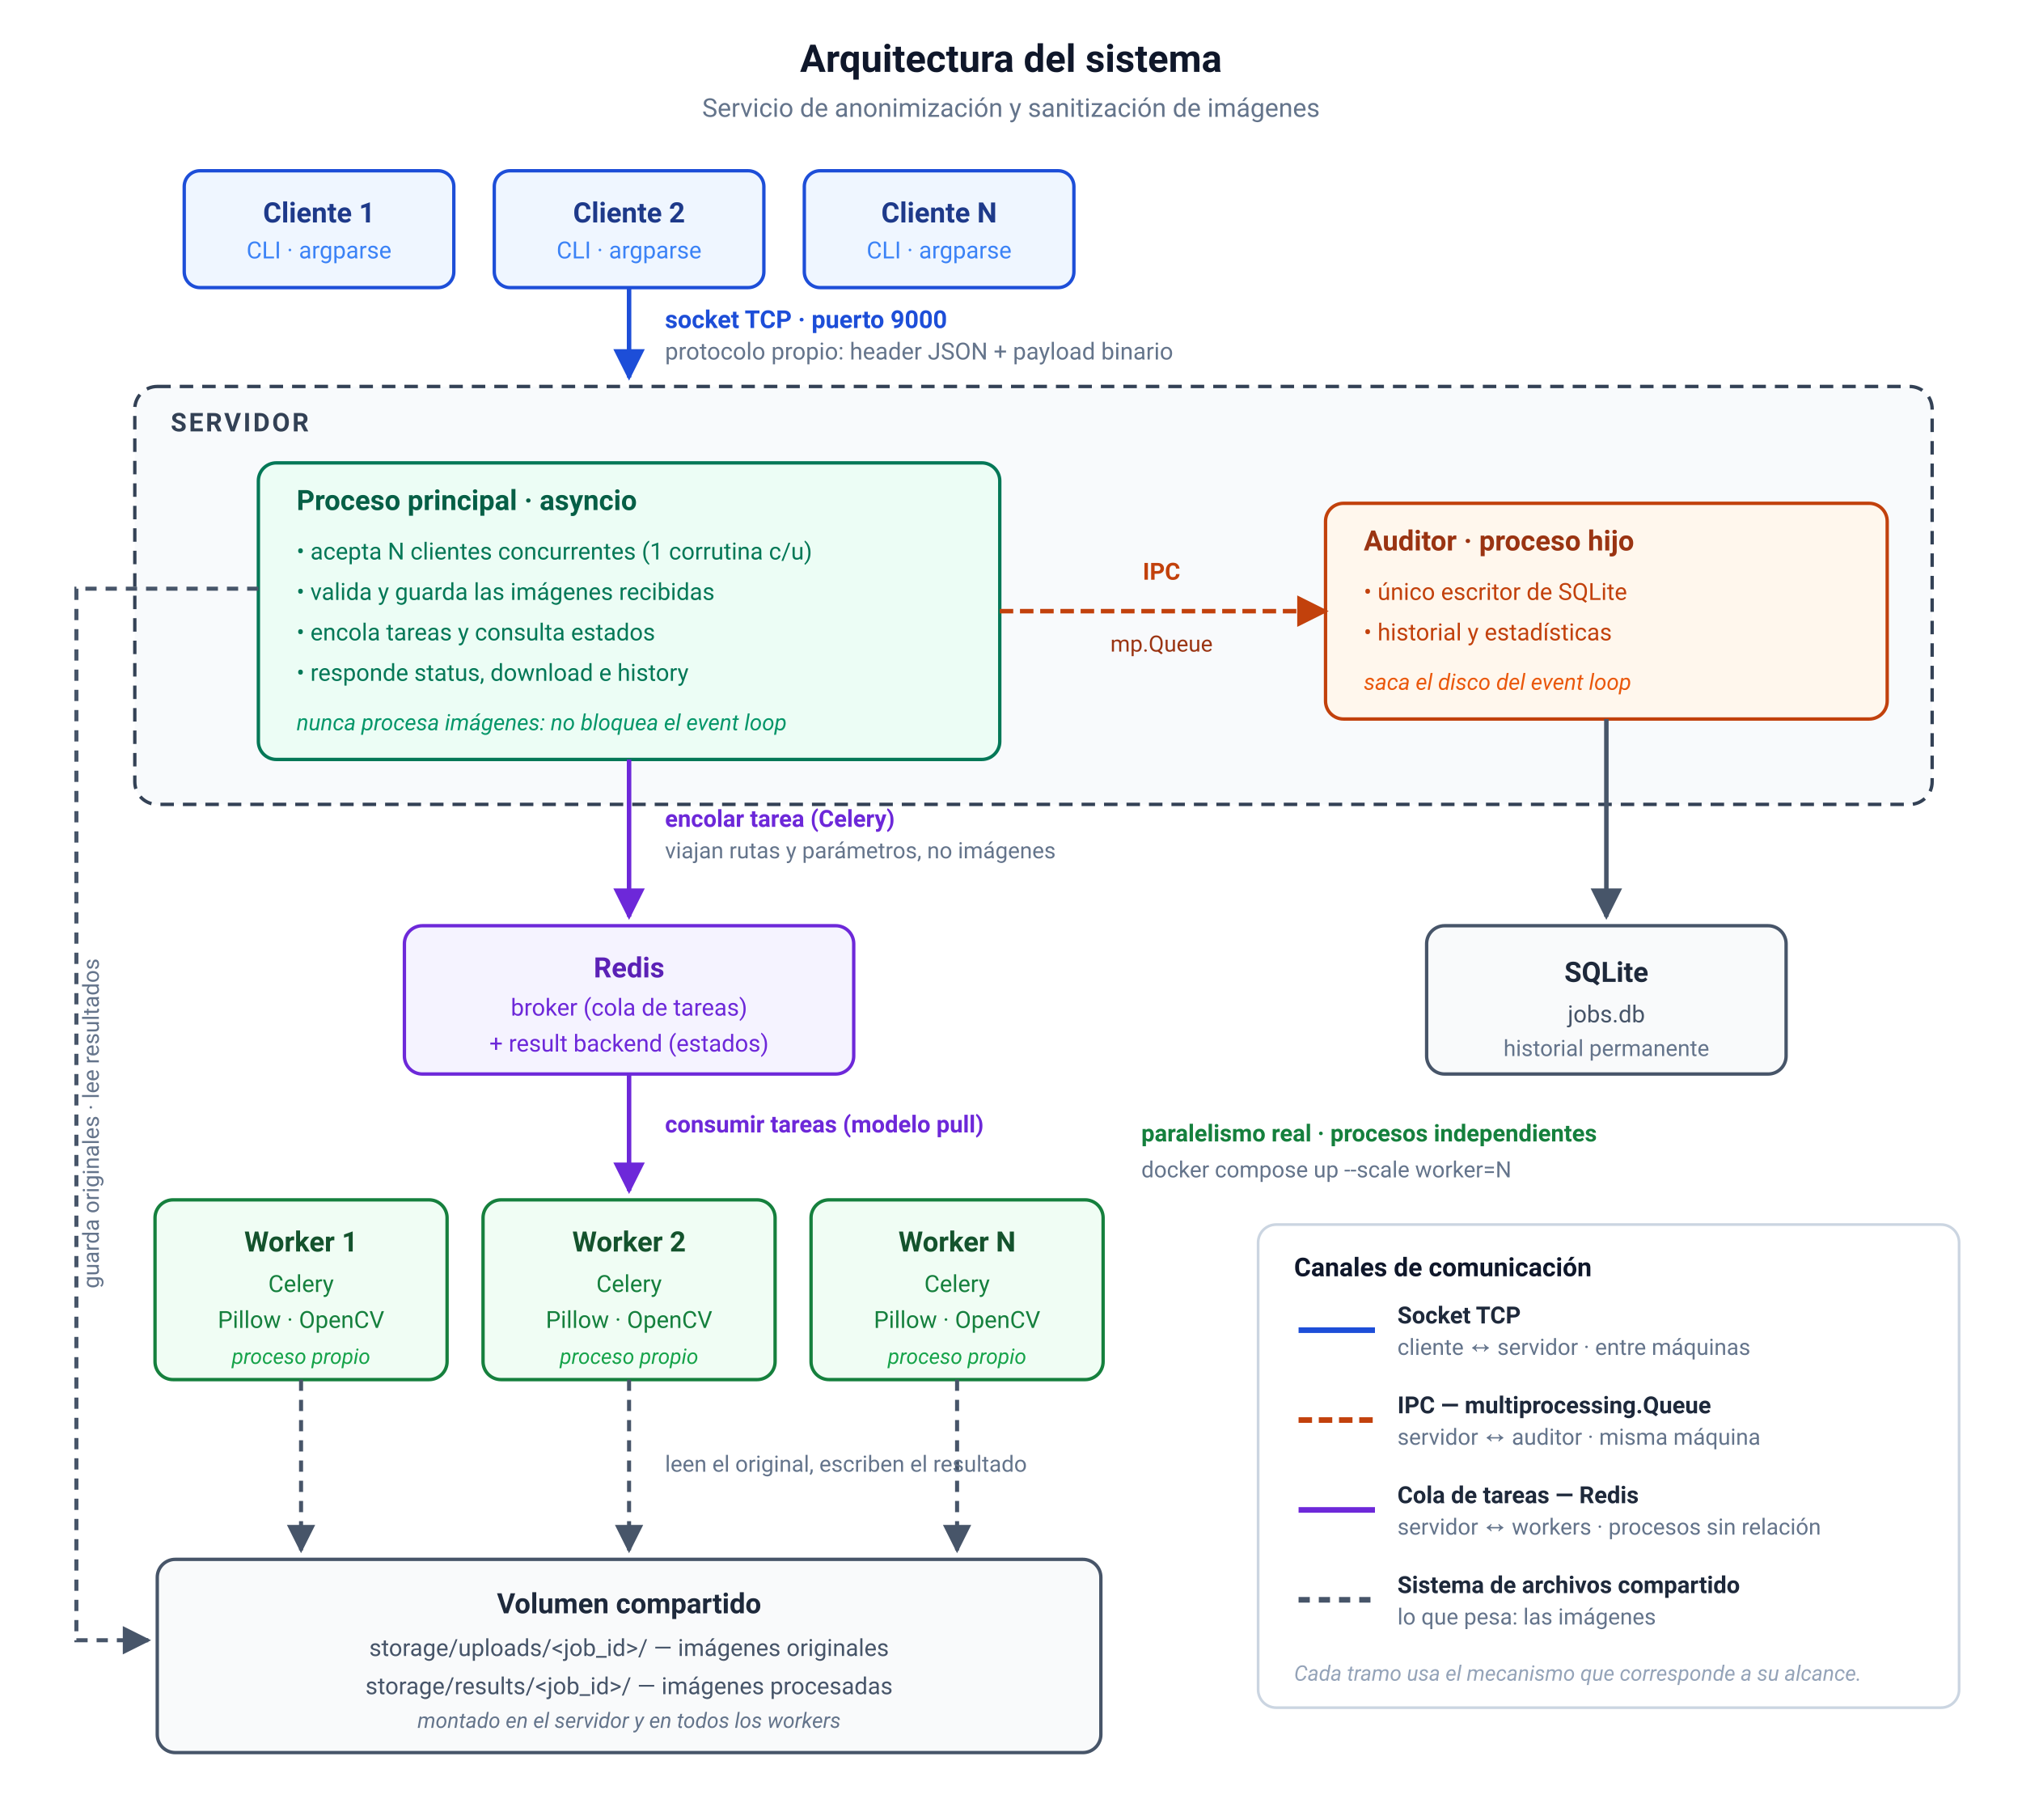
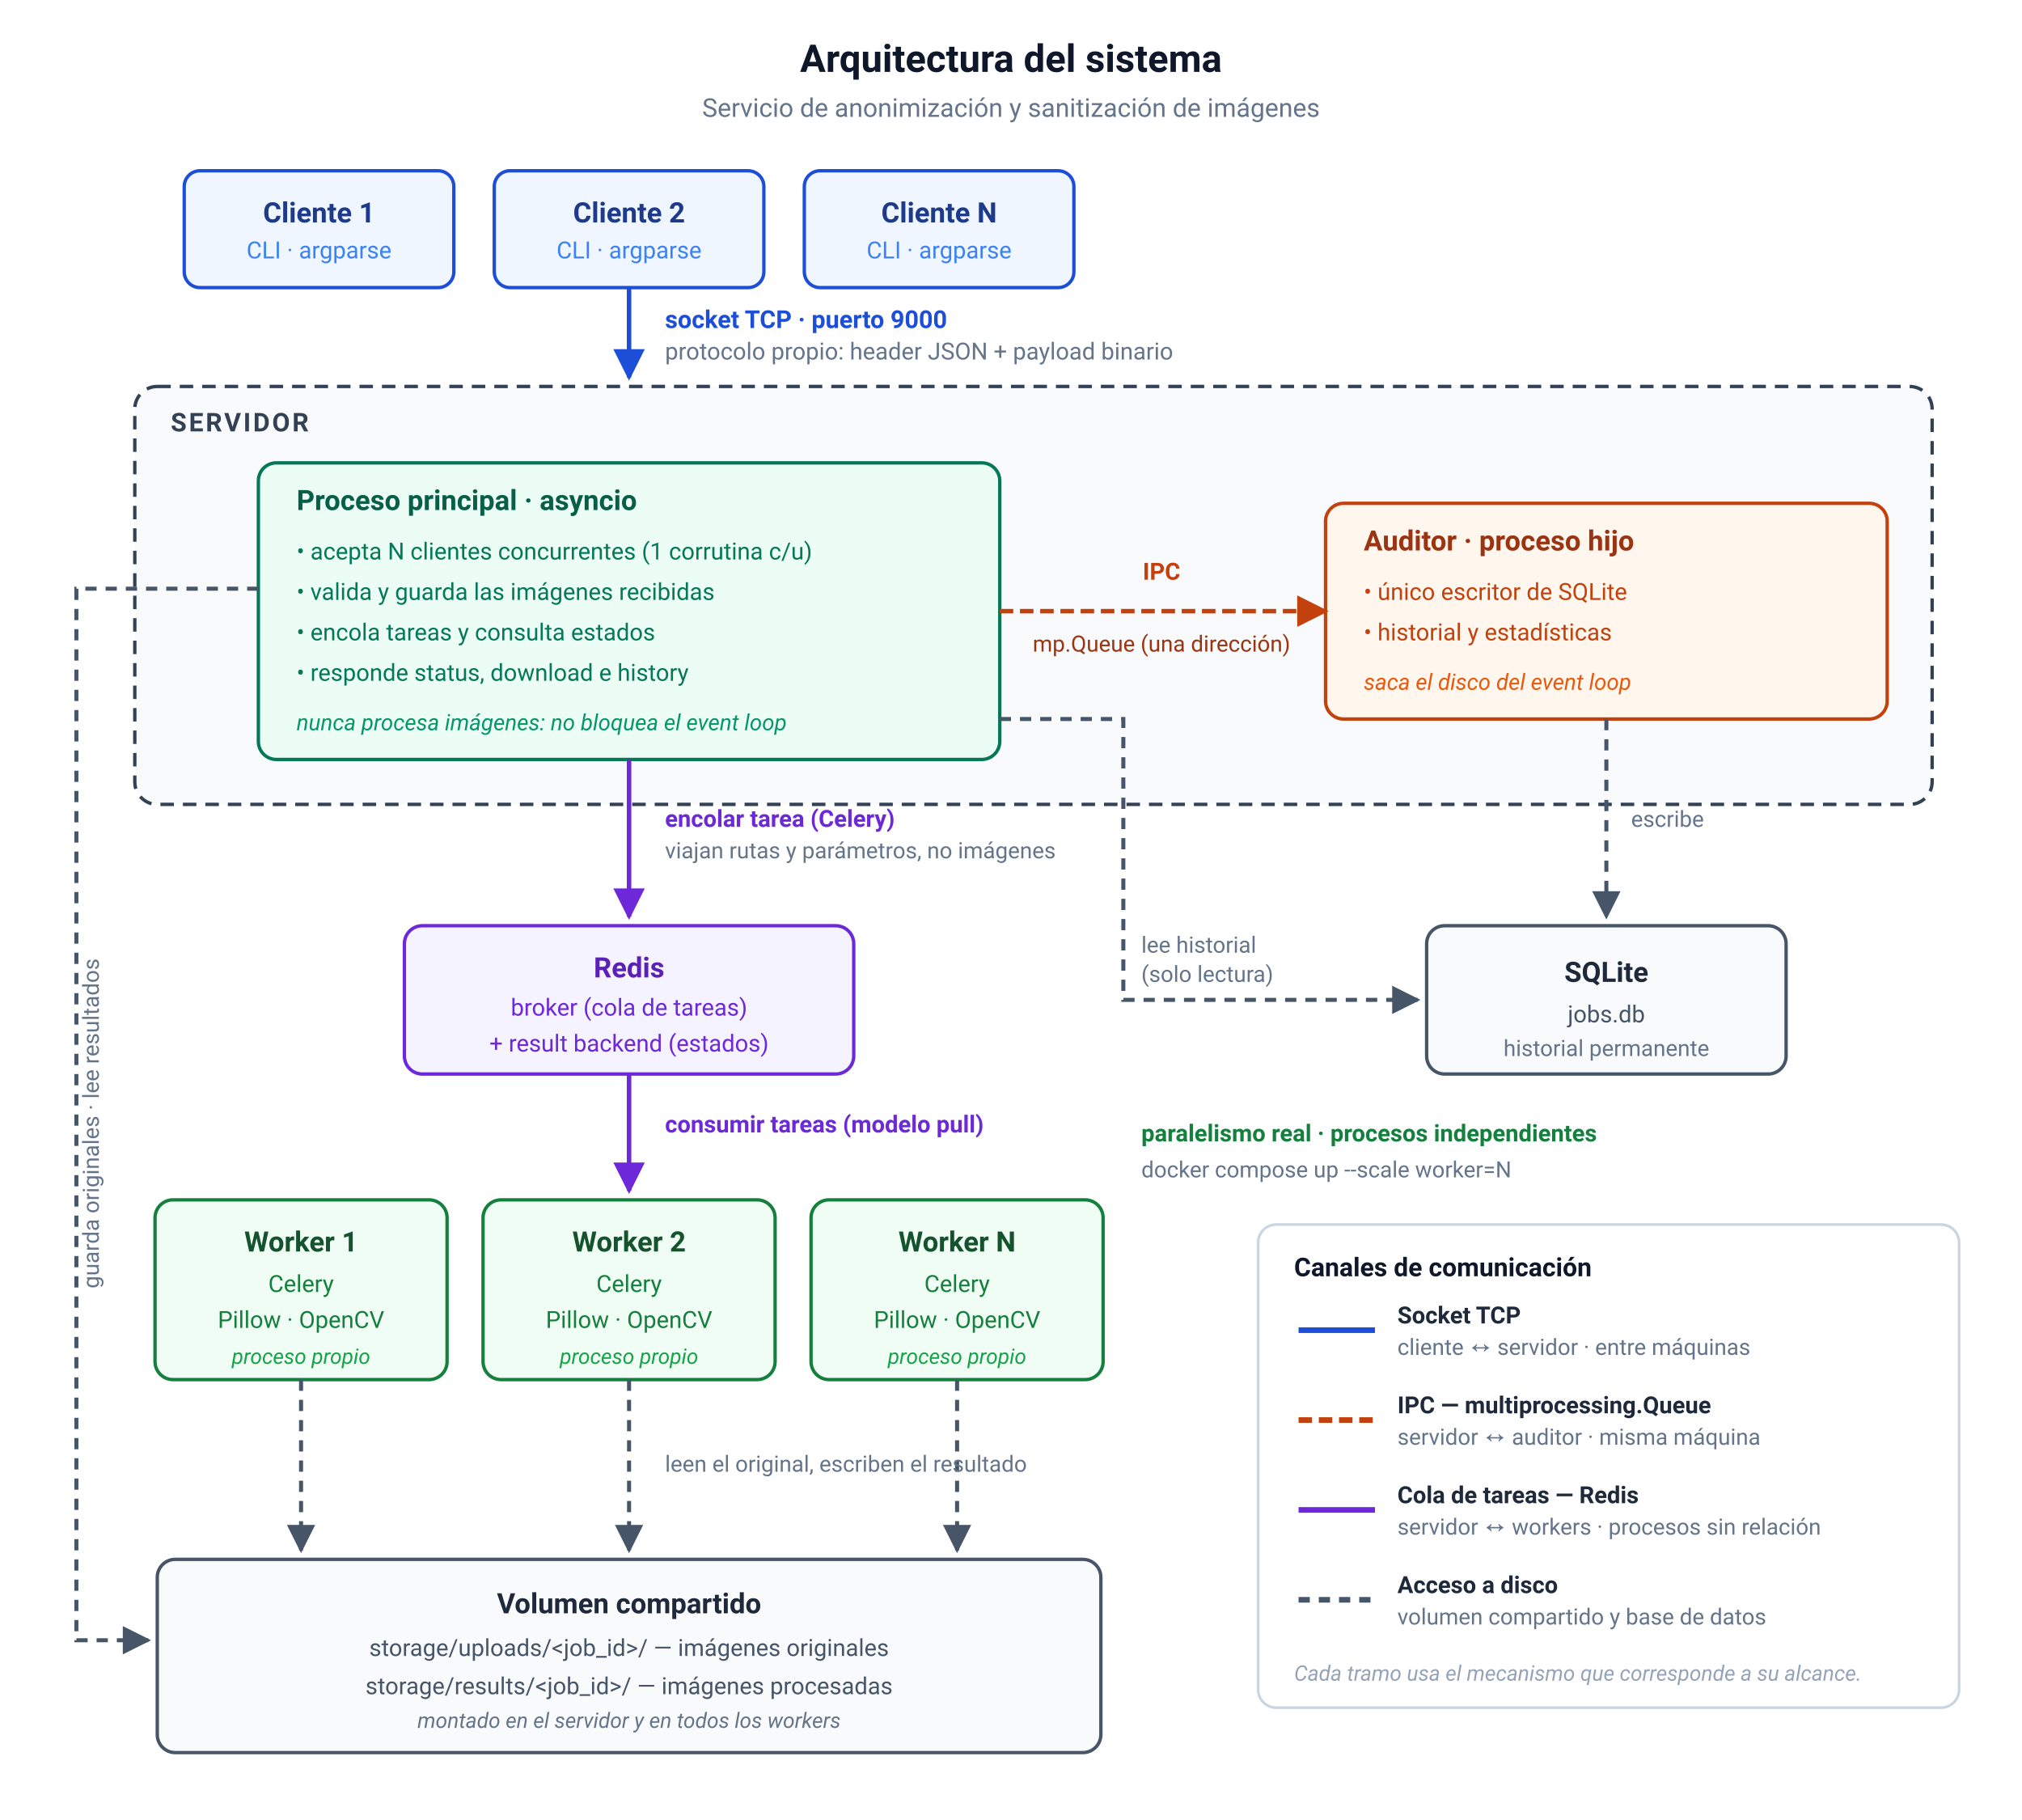
<svg xmlns="http://www.w3.org/2000/svg" viewBox="0 0 900 810" width="900" height="810" font-family="ui-sans-serif, system-ui, -apple-system, 'Segoe UI', Roboto, Helvetica, Arial, sans-serif">
  <defs>
    <marker id="aTcp" viewBox="0 0 10 10" refX="9" refY="5" markerWidth="7" markerHeight="7" orient="auto-start-reverse">
      <path d="M 0 0 L 10 5 L 0 10 z" fill="#1d4ed8" />
    </marker>
    <marker id="aIpc" viewBox="0 0 10 10" refX="9" refY="5" markerWidth="7" markerHeight="7" orient="auto-start-reverse">
      <path d="M 0 0 L 10 5 L 0 10 z" fill="#c2410c" />
    </marker>
    <marker id="aQueue" viewBox="0 0 10 10" refX="9" refY="5" markerWidth="7" markerHeight="7" orient="auto-start-reverse">
      <path d="M 0 0 L 10 5 L 0 10 z" fill="#6d28d9" />
    </marker>
    <marker id="aFs" viewBox="0 0 10 10" refX="9" refY="5" markerWidth="7" markerHeight="7" orient="auto-start-reverse">
      <path d="M 0 0 L 10 5 L 0 10 z" fill="#475569" />
    </marker>
  </defs>
  <rect x="0" y="0" width="900" height="810" fill="#ffffff" />
  <text x="450" y="32" text-anchor="middle" font-size="17" font-weight="700" fill="#0f172a">
    Arquitectura del sistema
  </text>
  <text x="450" y="52" text-anchor="middle" font-size="11.5" fill="#64748b">
    Servicio de anonimización y sanitización de imágenes
  </text>
  <g>
    <rect x="82" y="76" width="120" height="52" rx="7" fill="#eff6ff" stroke="#1d4ed8" stroke-width="1.5" />
    <text x="142" y="99" text-anchor="middle" font-size="12.5" font-weight="600" fill="#1e3a8a">Cliente 1</text>
    <text x="142" y="115" text-anchor="middle" font-size="10.5" fill="#3b82f6">CLI · argparse</text>
    <rect x="220" y="76" width="120" height="52" rx="7" fill="#eff6ff" stroke="#1d4ed8" stroke-width="1.5" />
    <text x="280" y="99" text-anchor="middle" font-size="12.5" font-weight="600" fill="#1e3a8a">Cliente 2</text>
    <text x="280" y="115" text-anchor="middle" font-size="10.5" fill="#3b82f6">CLI · argparse</text>
    <rect x="358" y="76" width="120" height="52" rx="7" fill="#eff6ff" stroke="#1d4ed8" stroke-width="1.5" />
    <text x="418" y="99" text-anchor="middle" font-size="12.5" font-weight="600" fill="#1e3a8a">Cliente N</text>
    <text x="418" y="115" text-anchor="middle" font-size="10.5" fill="#3b82f6">CLI · argparse</text>
  </g>
  <line x1="280" y1="128" x2="280" y2="168" stroke="#1d4ed8" stroke-width="2" marker-end="url(#aTcp)" />
  <text x="296" y="146" font-size="11" font-weight="600" fill="#1d4ed8">socket TCP · puerto 9000</text>
  <text x="296" y="160" font-size="10.5" fill="#64748b">protocolo propio: header JSON + payload binario</text>
  <rect x="60" y="172" width="800" height="186" rx="10" fill="#f8fafc" stroke="#334155" stroke-width="1.5" stroke-dasharray="6 4" />
  <text x="76" y="192" font-size="11.5" font-weight="700" fill="#334155" letter-spacing="1">SERVIDOR</text>
  <rect x="115" y="206" width="330" height="132" rx="8" fill="#ecfdf5" stroke="#047857" stroke-width="1.5" />
  <text x="132" y="227" font-size="12.5" font-weight="700" fill="#065f46">Proceso principal · asyncio</text>
  <text x="132" y="249" font-size="10.5" fill="#047857">• acepta N clientes concurrentes (1 corrutina c/u)</text>
  <text x="132" y="267" font-size="10.5" fill="#047857">• valida y guarda las imágenes recibidas</text>
  <text x="132" y="285" font-size="10.5" fill="#047857">• encola tareas y consulta estados</text>
  <text x="132" y="303" font-size="10.5" fill="#047857">• responde status, download e history</text>
  <text x="132" y="325" font-size="10" font-style="italic" fill="#059669">nunca procesa imágenes: no bloquea el event loop</text>
  <rect x="590" y="224" width="250" height="96" rx="8" fill="#fff7ed" stroke="#c2410c" stroke-width="1.5" />
  <text x="607" y="245" font-size="12.5" font-weight="700" fill="#9a3412">Auditor · proceso hijo</text>
  <text x="607" y="267" font-size="10.5" fill="#c2410c">• único escritor de SQLite</text>
  <text x="607" y="285" font-size="10.5" fill="#c2410c">• historial y estadísticas</text>
  <text x="607" y="307" font-size="10" font-style="italic" fill="#ea580c">saca el disco del event loop</text>
  <text x="517" y="258" text-anchor="middle" font-size="10.5" font-weight="600" fill="#c2410c">IPC</text>
  <line x1="445" y1="272" x2="590" y2="272" stroke="#c2410c" stroke-width="2" stroke-dasharray="6 3" marker-end="url(#aIpc)" />
-   <text x="517" y="290" text-anchor="middle" font-size="10" fill="#9a3412">mp.Queue</text>
+   <text x="517" y="290" text-anchor="middle" font-size="10" fill="#9a3412">mp.Queue (una dirección)</text>
  <line x1="280" y1="338" x2="280" y2="408" stroke="#6d28d9" stroke-width="2" marker-end="url(#aQueue)" />
  <text x="296" y="368" font-size="10.5" font-weight="600" fill="#6d28d9">encolar tarea (Celery)</text>
  <text x="296" y="382" font-size="10" fill="#64748b">viajan rutas y parámetros, no imágenes</text>
-   <line x1="715" y1="320" x2="715" y2="408" stroke="#475569" stroke-width="2" marker-end="url(#aFs)" />
+   <line x1="715" y1="320" x2="715" y2="408" stroke="#475569" stroke-width="1.8" stroke-dasharray="5 4" marker-end="url(#aFs)" />
+   <text x="726" y="368" font-size="10" fill="#64748b">escribe</text>
+   <path d="M 445 320 L 500 320 L 500 445 L 631 445" fill="none" stroke="#475569" stroke-width="1.8" stroke-dasharray="5 4" marker-end="url(#aFs)" />
+   <text x="508" y="424" font-size="10" fill="#64748b">lee historial</text>
+   <text x="508" y="437" font-size="10" fill="#64748b">(solo lectura)</text>
  <rect x="180" y="412" width="200" height="66" rx="8" fill="#f5f3ff" stroke="#6d28d9" stroke-width="1.5" />
  <text x="280" y="435" text-anchor="middle" font-size="12.5" font-weight="700" fill="#5b21b6">Redis</text>
  <text x="280" y="452" text-anchor="middle" font-size="10.5" fill="#6d28d9">broker (cola de tareas)</text>
  <text x="280" y="468" text-anchor="middle" font-size="10.5" fill="#6d28d9">+ result backend (estados)</text>
  <rect x="635" y="412" width="160" height="66" rx="8" fill="#f9fafb" stroke="#475569" stroke-width="1.5" />
  <text x="715" y="437" text-anchor="middle" font-size="12.5" font-weight="700" fill="#1e293b">SQLite</text>
  <text x="715" y="455" text-anchor="middle" font-size="10.5" fill="#475569">jobs.db</text>
  <text x="715" y="470" text-anchor="middle" font-size="10" fill="#64748b">historial permanente</text>
  <line x1="280" y1="478" x2="280" y2="530" stroke="#6d28d9" stroke-width="2" marker-end="url(#aQueue)" />
  <text x="296" y="504" font-size="10.5" font-weight="600" fill="#6d28d9">consumir tareas (modelo pull)</text>
  <g>
    <rect x="69" y="534" width="130" height="80" rx="8" fill="#f0fdf4" stroke="#15803d" stroke-width="1.5" />
    <text x="134" y="557" text-anchor="middle" font-size="12.5" font-weight="700" fill="#14532d">Worker 1</text>
    <text x="134" y="575" text-anchor="middle" font-size="10.5" fill="#15803d">Celery</text>
    <text x="134" y="591" text-anchor="middle" font-size="10.5" fill="#15803d">Pillow · OpenCV</text>
    <text x="134" y="607" text-anchor="middle" font-size="9.5" font-style="italic" fill="#16a34a">proceso propio</text>
    <rect x="215" y="534" width="130" height="80" rx="8" fill="#f0fdf4" stroke="#15803d" stroke-width="1.5" />
    <text x="280" y="557" text-anchor="middle" font-size="12.5" font-weight="700" fill="#14532d">Worker 2</text>
    <text x="280" y="575" text-anchor="middle" font-size="10.5" fill="#15803d">Celery</text>
    <text x="280" y="591" text-anchor="middle" font-size="10.5" fill="#15803d">Pillow · OpenCV</text>
    <text x="280" y="607" text-anchor="middle" font-size="9.5" font-style="italic" fill="#16a34a">proceso propio</text>
    <rect x="361" y="534" width="130" height="80" rx="8" fill="#f0fdf4" stroke="#15803d" stroke-width="1.5" />
    <text x="426" y="557" text-anchor="middle" font-size="12.5" font-weight="700" fill="#14532d">Worker N</text>
    <text x="426" y="575" text-anchor="middle" font-size="10.5" fill="#15803d">Celery</text>
    <text x="426" y="591" text-anchor="middle" font-size="10.5" fill="#15803d">Pillow · OpenCV</text>
    <text x="426" y="607" text-anchor="middle" font-size="9.5" font-style="italic" fill="#16a34a">proceso propio</text>
  </g>
  <text x="508" y="508" font-size="10.5" font-weight="600" fill="#15803d">paralelismo real · procesos independientes</text>
  <text x="508" y="524" font-size="10" fill="#64748b">docker compose up --scale worker=N</text>
  <line x1="134" y1="614" x2="134" y2="690" stroke="#475569" stroke-width="1.8" stroke-dasharray="5 4" marker-end="url(#aFs)" />
  <line x1="280" y1="614" x2="280" y2="690" stroke="#475569" stroke-width="1.8" stroke-dasharray="5 4" marker-end="url(#aFs)" />
  <line x1="426" y1="614" x2="426" y2="690" stroke="#475569" stroke-width="1.8" stroke-dasharray="5 4" marker-end="url(#aFs)" />
  <text x="296" y="655" font-size="10" fill="#64748b">leen el original, escriben el resultado</text>
  <path d="M 115 262 L 34 262 L 34 730 L 66 730" fill="none" stroke="#475569" stroke-width="1.8" stroke-dasharray="5 4" marker-end="url(#aFs)" />
  <text x="44" y="500" font-size="10" fill="#64748b" transform="rotate(-90 44 500)" text-anchor="middle">
    guarda originales · lee resultados
  </text>
  <rect x="70" y="694" width="420" height="86" rx="8" fill="#f9fafb" stroke="#475569" stroke-width="1.5" />
  <text x="280" y="718" text-anchor="middle" font-size="12.5" font-weight="700" fill="#1e293b">Volumen compartido</text>
  <text x="280" y="737" text-anchor="middle" font-size="10.5" fill="#475569">storage/uploads/&lt;job_id&gt;/ — imágenes originales</text>
  <text x="280" y="754" text-anchor="middle" font-size="10.5" fill="#475569">storage/results/&lt;job_id&gt;/ — imágenes procesadas</text>
  <text x="280" y="769" text-anchor="middle" font-size="9.5" font-style="italic" fill="#64748b">montado en el servidor y en todos los workers</text>
  <rect x="560" y="545" width="312" height="215" rx="8" fill="#ffffff" stroke="#cbd5e1" stroke-width="1.2" />
  <text x="576" y="568" font-size="11.5" font-weight="700" fill="#0f172a">Canales de comunicación</text>
  <line x1="578" y1="592" x2="612" y2="592" stroke="#1d4ed8" stroke-width="2.5" />
  <text x="622" y="589" font-size="10.5" font-weight="600" fill="#1e293b">Socket TCP</text>
  <text x="622" y="603" font-size="10" fill="#64748b">cliente ↔ servidor · entre máquinas</text>
  <line x1="578" y1="632" x2="612" y2="632" stroke="#c2410c" stroke-width="2.5" stroke-dasharray="6 3" />
  <text x="622" y="629" font-size="10.5" font-weight="600" fill="#1e293b">IPC — multiprocessing.Queue</text>
  <text x="622" y="643" font-size="10" fill="#64748b">servidor ↔ auditor · misma máquina</text>
  <line x1="578" y1="672" x2="612" y2="672" stroke="#6d28d9" stroke-width="2.5" />
  <text x="622" y="669" font-size="10.5" font-weight="600" fill="#1e293b">Cola de tareas — Redis</text>
  <text x="622" y="683" font-size="10" fill="#64748b">servidor ↔ workers · procesos sin relación</text>
  <line x1="578" y1="712" x2="612" y2="712" stroke="#475569" stroke-width="2.5" stroke-dasharray="5 4" />
-   <text x="622" y="709" font-size="10.5" font-weight="600" fill="#1e293b">Sistema de archivos compartido</text>
-   <text x="622" y="723" font-size="10" fill="#64748b">lo que pesa: las imágenes</text>
+   <text x="622" y="709" font-size="10.5" font-weight="600" fill="#1e293b">Acceso a disco</text>
+   <text x="622" y="723" font-size="10" fill="#64748b">volumen compartido y base de datos</text>
  <text x="576" y="748" font-size="9.5" font-style="italic" fill="#94a3b8">Cada tramo usa el mecanismo que corresponde a su alcance.</text>
</svg>
